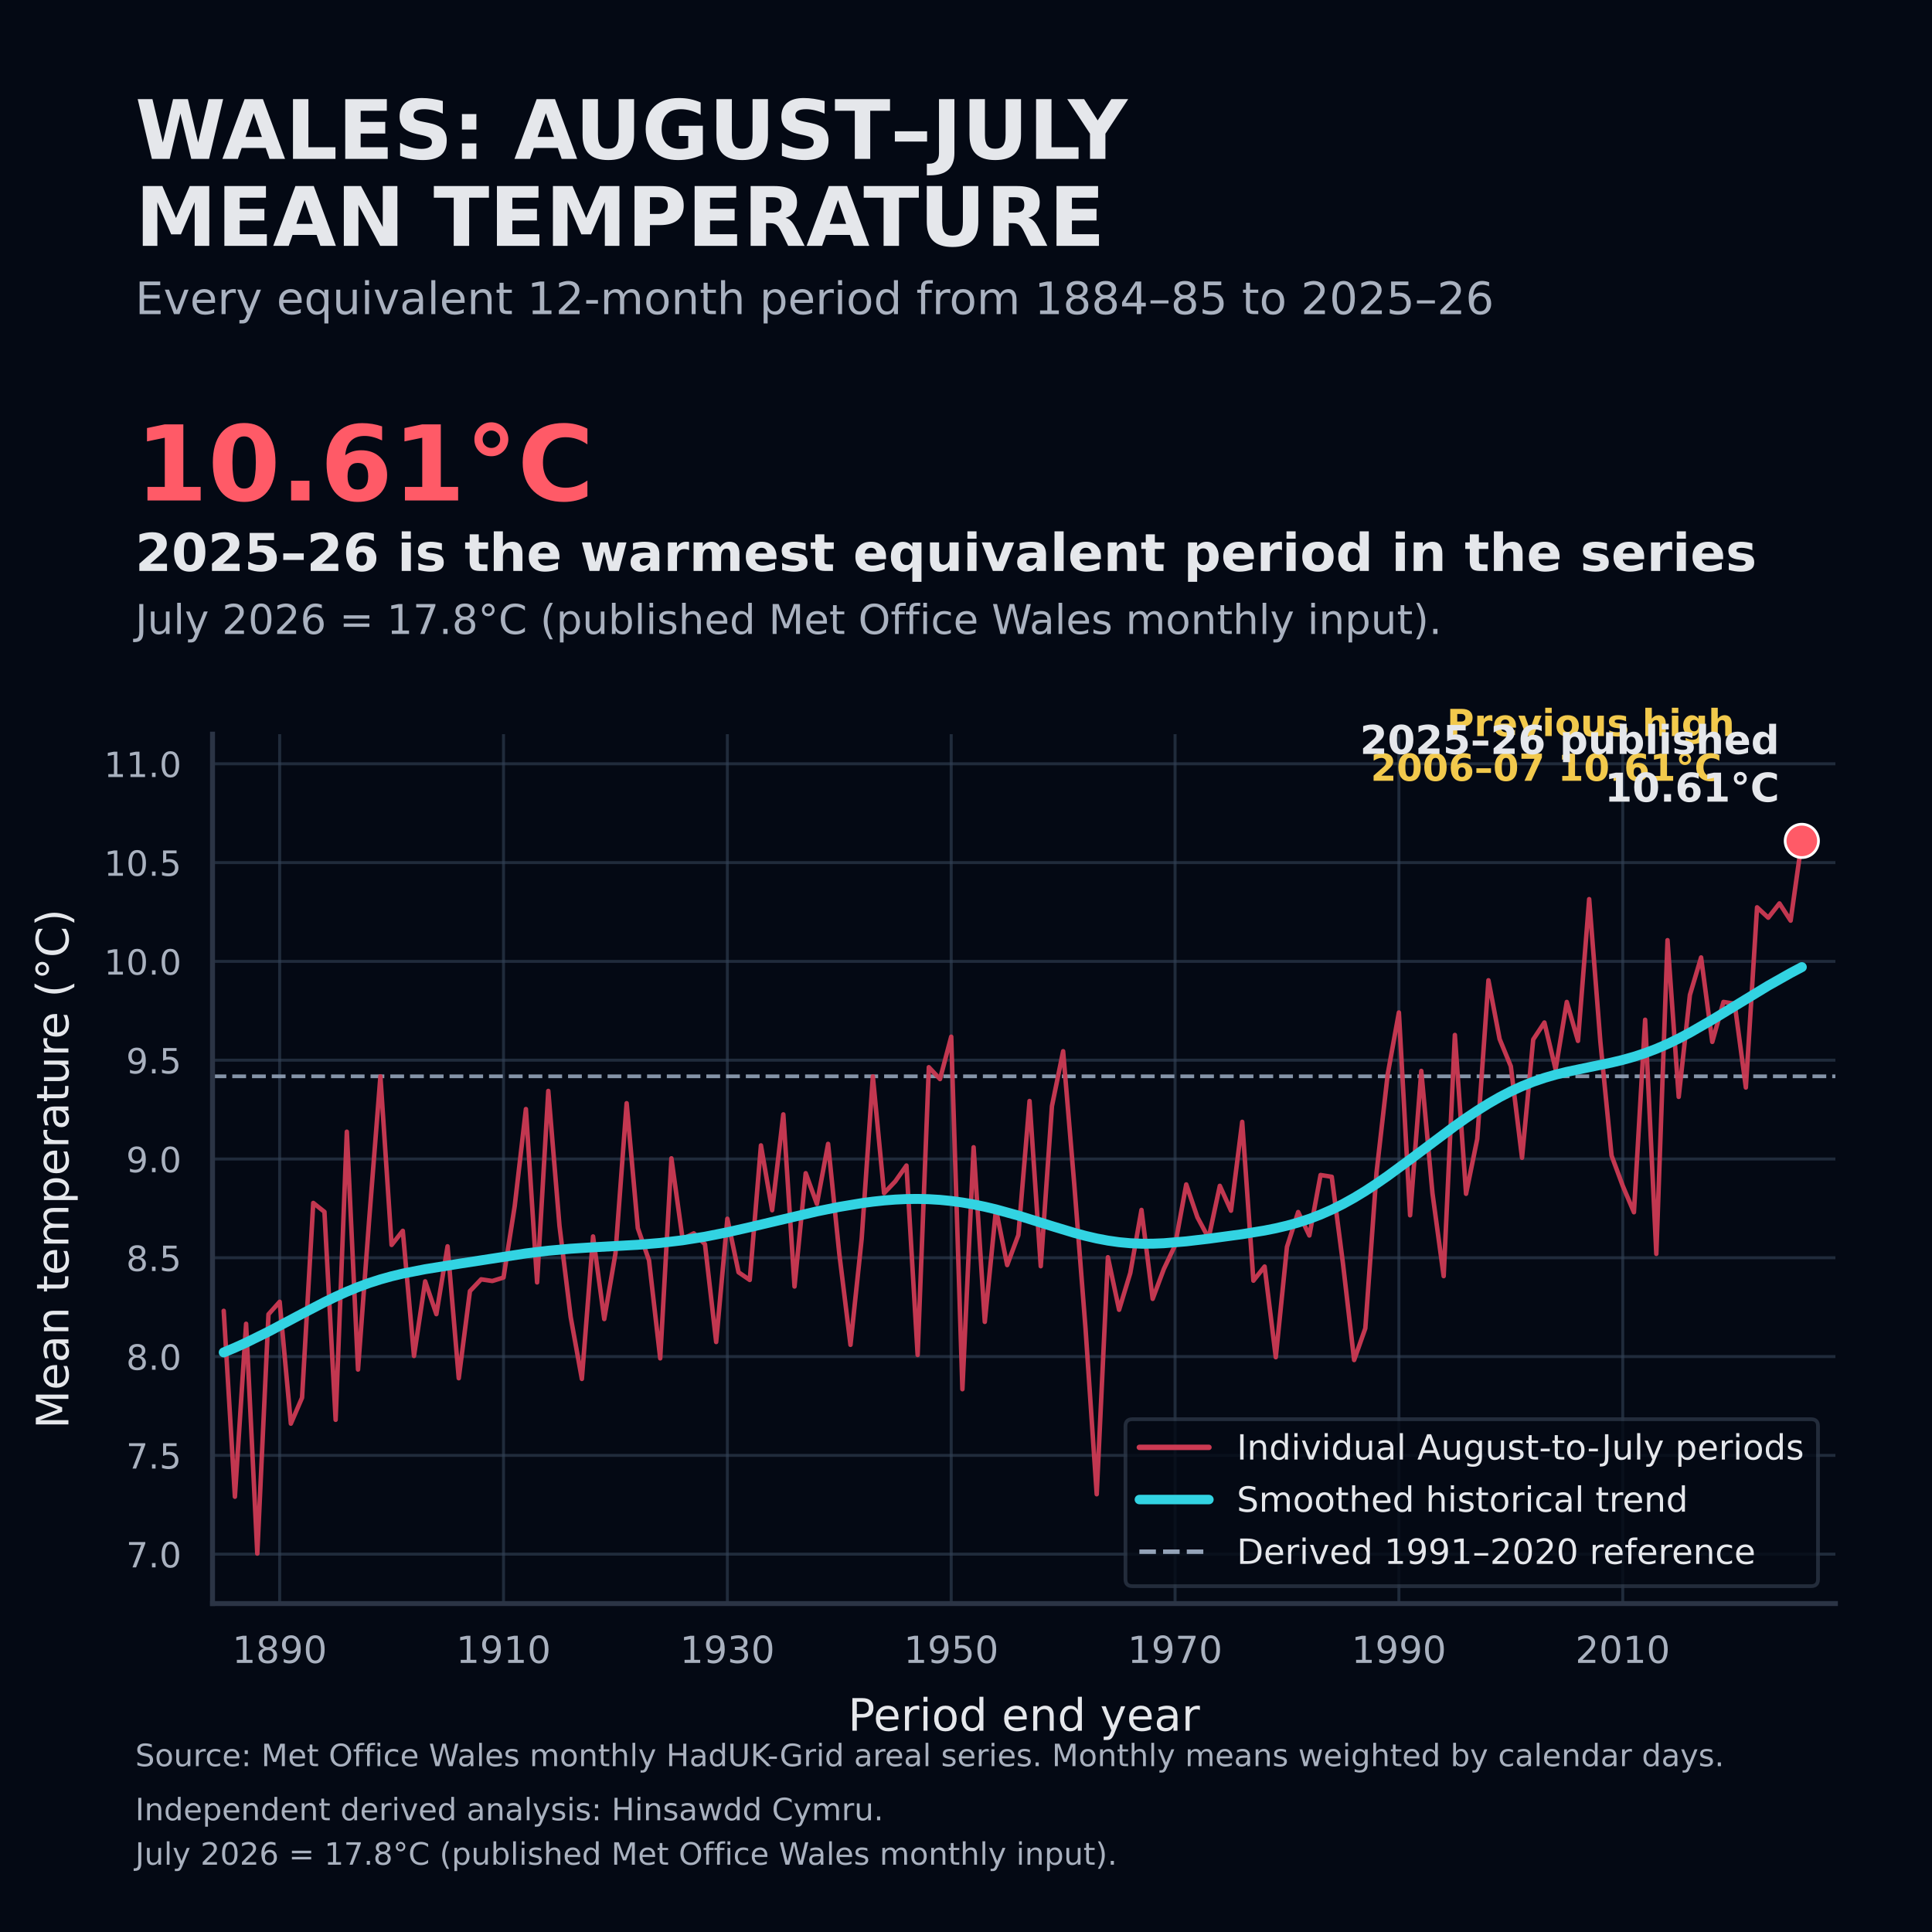
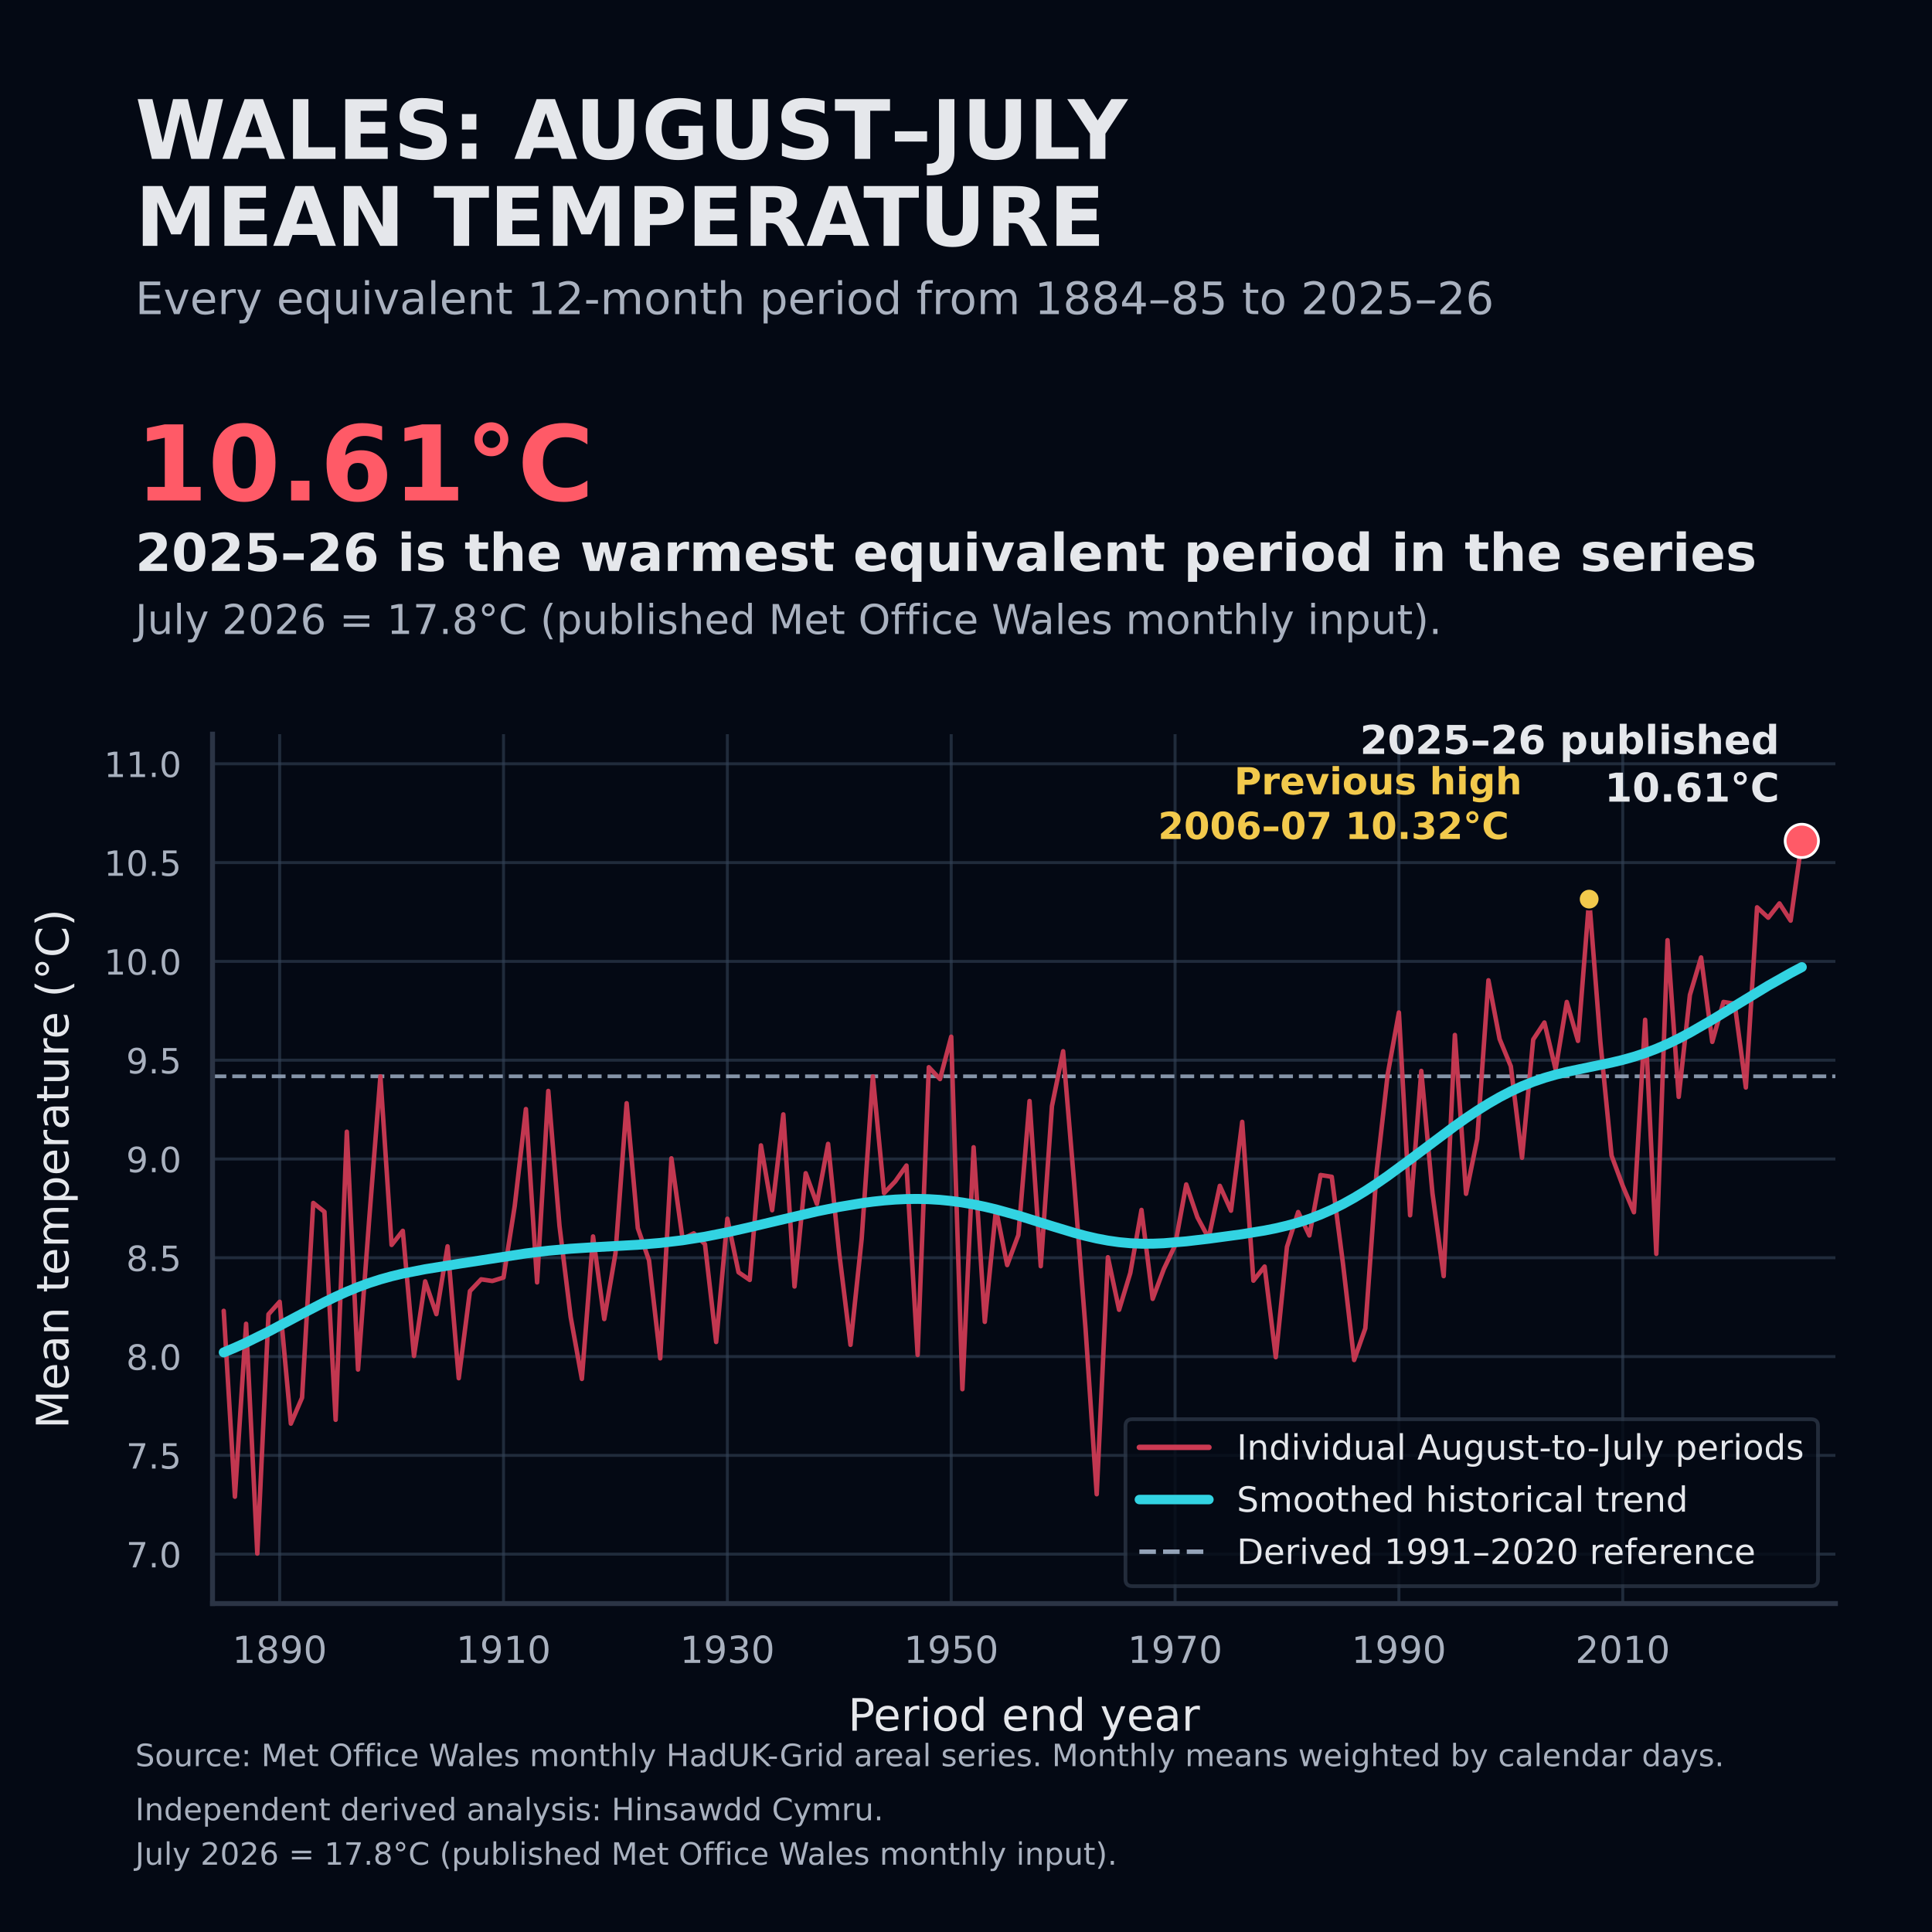
<svg xmlns="http://www.w3.org/2000/svg" xmlns:xlink="http://www.w3.org/1999/xlink" width="777.6pt" height="777.6pt" viewBox="0 0 777.6 777.6" version="1.1">
  <defs>
    <style type="text/css">*{stroke-linejoin: round; stroke-linecap: butt}</style>
  </defs>
  <g id="figure_1">
    <g id="patch_1">
      <path d="M 0 777.6  L 777.6 777.6  L 777.6 0  L 0 0  z " style="fill: #040914" />
    </g>
    <g id="axes_1">
      <g id="patch_2">
        <path d="M 85.536 645.408  L 738.72 645.408  L 738.72 295.488  L 85.536 295.488  z " style="fill: #040914" />
      </g>
      <g id="matplotlib.axis_1">
        <g id="xtick_1">
          <g id="line2d_1">
-             <path d="M 112.564 645.408  L 112.564 295.488  " clip-path="url(#p414f10df4b)" style="fill: none; stroke: #334155; stroke-opacity: 0.6; stroke-width: 1.2; stroke-linecap: round" />
+             <path d="M 112.564 645.408  L 112.564 295.488  " clip-path="url(#p8f58c17615)" style="fill: none; stroke: #334155; stroke-opacity: 0.6; stroke-width: 1.2; stroke-linecap: round" />
          </g>
          <g id="text_1">
            <text style="font-size: 15px; font-family: 'DejaVu Sans'; text-anchor: middle; fill: #a9b1bf" x="112.564" y="669.304" transform="rotate(-0 112.5643 669.3045)">1890</text>
          </g>
        </g>
        <g id="xtick_2">
          <g id="line2d_2">
-             <path d="M 202.659 645.408  L 202.659 295.488  " clip-path="url(#p414f10df4b)" style="fill: none; stroke: #334155; stroke-opacity: 0.6; stroke-width: 1.2; stroke-linecap: round" />
+             <path d="M 202.659 645.408  L 202.659 295.488  " clip-path="url(#p8f58c17615)" style="fill: none; stroke: #334155; stroke-opacity: 0.6; stroke-width: 1.2; stroke-linecap: round" />
          </g>
          <g id="text_2">
            <text style="font-size: 15px; font-family: 'DejaVu Sans'; text-anchor: middle; fill: #a9b1bf" x="202.659" y="669.304" transform="rotate(-0 202.6586 669.3045)">1910</text>
          </g>
        </g>
        <g id="xtick_3">
          <g id="line2d_3">
-             <path d="M 292.753 645.408  L 292.753 295.488  " clip-path="url(#p414f10df4b)" style="fill: none; stroke: #334155; stroke-opacity: 0.6; stroke-width: 1.2; stroke-linecap: round" />
+             <path d="M 292.753 645.408  L 292.753 295.488  " clip-path="url(#p8f58c17615)" style="fill: none; stroke: #334155; stroke-opacity: 0.6; stroke-width: 1.2; stroke-linecap: round" />
          </g>
          <g id="text_3">
            <text style="font-size: 15px; font-family: 'DejaVu Sans'; text-anchor: middle; fill: #a9b1bf" x="292.753" y="669.304" transform="rotate(-0 292.753 669.3045)">1930</text>
          </g>
        </g>
        <g id="xtick_4">
          <g id="line2d_4">
-             <path d="M 382.847 645.408  L 382.847 295.488  " clip-path="url(#p414f10df4b)" style="fill: none; stroke: #334155; stroke-opacity: 0.6; stroke-width: 1.2; stroke-linecap: round" />
+             <path d="M 382.847 645.408  L 382.847 295.488  " clip-path="url(#p8f58c17615)" style="fill: none; stroke: #334155; stroke-opacity: 0.6; stroke-width: 1.2; stroke-linecap: round" />
          </g>
          <g id="text_4">
            <text style="font-size: 15px; font-family: 'DejaVu Sans'; text-anchor: middle; fill: #a9b1bf" x="382.847" y="669.304" transform="rotate(-0 382.8473 669.3045)">1950</text>
          </g>
        </g>
        <g id="xtick_5">
          <g id="line2d_5">
-             <path d="M 472.942 645.408  L 472.942 295.488  " clip-path="url(#p414f10df4b)" style="fill: none; stroke: #334155; stroke-opacity: 0.6; stroke-width: 1.2; stroke-linecap: round" />
+             <path d="M 472.942 645.408  L 472.942 295.488  " clip-path="url(#p8f58c17615)" style="fill: none; stroke: #334155; stroke-opacity: 0.6; stroke-width: 1.2; stroke-linecap: round" />
          </g>
          <g id="text_5">
            <text style="font-size: 15px; font-family: 'DejaVu Sans'; text-anchor: middle; fill: #a9b1bf" x="472.942" y="669.304" transform="rotate(-0 472.9417 669.3045)">1970</text>
          </g>
        </g>
        <g id="xtick_6">
          <g id="line2d_6">
-             <path d="M 563.036 645.408  L 563.036 295.488  " clip-path="url(#p414f10df4b)" style="fill: none; stroke: #334155; stroke-opacity: 0.6; stroke-width: 1.2; stroke-linecap: round" />
+             <path d="M 563.036 645.408  L 563.036 295.488  " clip-path="url(#p8f58c17615)" style="fill: none; stroke: #334155; stroke-opacity: 0.6; stroke-width: 1.2; stroke-linecap: round" />
          </g>
          <g id="text_6">
            <text style="font-size: 15px; font-family: 'DejaVu Sans'; text-anchor: middle; fill: #a9b1bf" x="563.036" y="669.304" transform="rotate(-0 563.036 669.3045)">1990</text>
          </g>
        </g>
        <g id="xtick_7">
          <g id="line2d_7">
-             <path d="M 653.13 645.408  L 653.13 295.488  " clip-path="url(#p414f10df4b)" style="fill: none; stroke: #334155; stroke-opacity: 0.6; stroke-width: 1.2; stroke-linecap: round" />
+             <path d="M 653.13 645.408  L 653.13 295.488  " clip-path="url(#p8f58c17615)" style="fill: none; stroke: #334155; stroke-opacity: 0.6; stroke-width: 1.2; stroke-linecap: round" />
          </g>
          <g id="text_7">
            <text style="font-size: 15px; font-family: 'DejaVu Sans'; text-anchor: middle; fill: #a9b1bf" x="653.13" y="669.304" transform="rotate(-0 653.1304 669.3045)">2010</text>
          </g>
        </g>
        <g id="text_8">
          <text style="font-size: 18px; font-family: 'DejaVu Sans'; text-anchor: middle; fill: #e5e7eb" x="412.128" y="696.585" transform="rotate(-0 412.128 696.5852)">Period end year</text>
        </g>
      </g>
      <g id="matplotlib.axis_2">
        <g id="ytick_1">
          <g id="line2d_8">
-             <path d="M 85.536 625.526  L 738.72 625.526  " clip-path="url(#p414f10df4b)" style="fill: none; stroke: #334155; stroke-opacity: 0.6; stroke-width: 1.2; stroke-linecap: round" />
+             <path d="M 85.536 625.526  L 738.72 625.526  " clip-path="url(#p8f58c17615)" style="fill: none; stroke: #334155; stroke-opacity: 0.6; stroke-width: 1.2; stroke-linecap: round" />
          </g>
          <g id="text_9">
            <text style="font-size: 14px; font-family: 'DejaVu Sans'; text-anchor: end; fill: #a9b1bf" x="73.036" y="630.845" transform="rotate(-0 73.036 630.8445)">7.0</text>
          </g>
        </g>
        <g id="ytick_2">
          <g id="line2d_9">
-             <path d="M 85.536 585.763  L 738.72 585.763  " clip-path="url(#p414f10df4b)" style="fill: none; stroke: #334155; stroke-opacity: 0.6; stroke-width: 1.2; stroke-linecap: round" />
+             <path d="M 85.536 585.763  L 738.72 585.763  " clip-path="url(#p8f58c17615)" style="fill: none; stroke: #334155; stroke-opacity: 0.6; stroke-width: 1.2; stroke-linecap: round" />
          </g>
          <g id="text_10">
            <text style="font-size: 14px; font-family: 'DejaVu Sans'; text-anchor: end; fill: #a9b1bf" x="73.036" y="591.081" transform="rotate(-0 73.036 591.0809)">7.5</text>
          </g>
        </g>
        <g id="ytick_3">
          <g id="line2d_10">
-             <path d="M 85.536 545.999  L 738.72 545.999  " clip-path="url(#p414f10df4b)" style="fill: none; stroke: #334155; stroke-opacity: 0.6; stroke-width: 1.2; stroke-linecap: round" />
+             <path d="M 85.536 545.999  L 738.72 545.999  " clip-path="url(#p8f58c17615)" style="fill: none; stroke: #334155; stroke-opacity: 0.6; stroke-width: 1.2; stroke-linecap: round" />
          </g>
          <g id="text_11">
            <text style="font-size: 14px; font-family: 'DejaVu Sans'; text-anchor: end; fill: #a9b1bf" x="73.036" y="551.317" transform="rotate(-0 73.036 551.3173)">8.0</text>
          </g>
        </g>
        <g id="ytick_4">
          <g id="line2d_11">
-             <path d="M 85.536 506.235  L 738.72 506.235  " clip-path="url(#p414f10df4b)" style="fill: none; stroke: #334155; stroke-opacity: 0.6; stroke-width: 1.2; stroke-linecap: round" />
+             <path d="M 85.536 506.235  L 738.72 506.235  " clip-path="url(#p8f58c17615)" style="fill: none; stroke: #334155; stroke-opacity: 0.6; stroke-width: 1.2; stroke-linecap: round" />
          </g>
          <g id="text_12">
            <text style="font-size: 14px; font-family: 'DejaVu Sans'; text-anchor: end; fill: #a9b1bf" x="73.036" y="511.554" transform="rotate(-0 73.036 511.5536)">8.5</text>
          </g>
        </g>
        <g id="ytick_5">
          <g id="line2d_12">
-             <path d="M 85.536 466.472  L 738.72 466.472  " clip-path="url(#p414f10df4b)" style="fill: none; stroke: #334155; stroke-opacity: 0.6; stroke-width: 1.2; stroke-linecap: round" />
+             <path d="M 85.536 466.472  L 738.72 466.472  " clip-path="url(#p8f58c17615)" style="fill: none; stroke: #334155; stroke-opacity: 0.6; stroke-width: 1.2; stroke-linecap: round" />
          </g>
          <g id="text_13">
            <text style="font-size: 14px; font-family: 'DejaVu Sans'; text-anchor: end; fill: #a9b1bf" x="73.036" y="471.79" transform="rotate(-0 73.036 471.79)">9.0</text>
          </g>
        </g>
        <g id="ytick_6">
          <g id="line2d_13">
-             <path d="M 85.536 426.708  L 738.72 426.708  " clip-path="url(#p414f10df4b)" style="fill: none; stroke: #334155; stroke-opacity: 0.6; stroke-width: 1.2; stroke-linecap: round" />
+             <path d="M 85.536 426.708  L 738.72 426.708  " clip-path="url(#p8f58c17615)" style="fill: none; stroke: #334155; stroke-opacity: 0.6; stroke-width: 1.2; stroke-linecap: round" />
          </g>
          <g id="text_14">
            <text style="font-size: 14px; font-family: 'DejaVu Sans'; text-anchor: end; fill: #a9b1bf" x="73.036" y="432.026" transform="rotate(-0 73.036 432.0264)">9.5</text>
          </g>
        </g>
        <g id="ytick_7">
          <g id="line2d_14">
-             <path d="M 85.536 386.944  L 738.72 386.944  " clip-path="url(#p414f10df4b)" style="fill: none; stroke: #334155; stroke-opacity: 0.6; stroke-width: 1.2; stroke-linecap: round" />
+             <path d="M 85.536 386.944  L 738.72 386.944  " clip-path="url(#p8f58c17615)" style="fill: none; stroke: #334155; stroke-opacity: 0.6; stroke-width: 1.2; stroke-linecap: round" />
          </g>
          <g id="text_15">
            <text style="font-size: 14px; font-family: 'DejaVu Sans'; text-anchor: end; fill: #a9b1bf" x="73.036" y="392.263" transform="rotate(-0 73.036 392.2627)">10.0</text>
          </g>
        </g>
        <g id="ytick_8">
          <g id="line2d_15">
-             <path d="M 85.536 347.181  L 738.72 347.181  " clip-path="url(#p414f10df4b)" style="fill: none; stroke: #334155; stroke-opacity: 0.6; stroke-width: 1.2; stroke-linecap: round" />
+             <path d="M 85.536 347.181  L 738.72 347.181  " clip-path="url(#p8f58c17615)" style="fill: none; stroke: #334155; stroke-opacity: 0.6; stroke-width: 1.2; stroke-linecap: round" />
          </g>
          <g id="text_16">
            <text style="font-size: 14px; font-family: 'DejaVu Sans'; text-anchor: end; fill: #a9b1bf" x="73.036" y="352.499" transform="rotate(-0 73.036 352.4991)">10.5</text>
          </g>
        </g>
        <g id="ytick_9">
          <g id="line2d_16">
-             <path d="M 85.536 307.417  L 738.72 307.417  " clip-path="url(#p414f10df4b)" style="fill: none; stroke: #334155; stroke-opacity: 0.6; stroke-width: 1.2; stroke-linecap: round" />
+             <path d="M 85.536 307.417  L 738.72 307.417  " clip-path="url(#p8f58c17615)" style="fill: none; stroke: #334155; stroke-opacity: 0.6; stroke-width: 1.2; stroke-linecap: round" />
          </g>
          <g id="text_17">
            <text style="font-size: 14px; font-family: 'DejaVu Sans'; text-anchor: end; fill: #a9b1bf" x="73.036" y="312.735" transform="rotate(-0 73.036 312.7355)">11.0</text>
          </g>
        </g>
        <g id="text_18">
          <text style="font-size: 18px; font-family: 'DejaVu Sans'; text-anchor: middle; fill: #e5e7eb" x="27.54" y="470.448" transform="rotate(-90 27.53991 470.448)">Mean temperature (°C)</text>
        </g>
      </g>
      <g id="line2d_17">
-         <path d="M 85.536 433.201  L 738.72 433.201  " clip-path="url(#p414f10df4b)" style="fill: none; stroke-dasharray: 5.55,2.4; stroke-dashoffset: 0; stroke: #94a3b8; stroke-opacity: 0.9; stroke-width: 1.5" />
+         <path d="M 85.536 433.201  L 738.72 433.201  " clip-path="url(#p8f58c17615)" style="fill: none; stroke-dasharray: 5.55,2.4; stroke-dashoffset: 0; stroke: #94a3b8; stroke-opacity: 0.9; stroke-width: 1.5" />
      </g>
      <g id="patch_3">
        <path d="M 85.536 645.408  L 85.536 295.488  " style="fill: none; stroke: #2b3445; stroke-width: 2; stroke-linejoin: miter; stroke-linecap: square" />
      </g>
      <g id="patch_4">
        <path d="M 85.536 645.408  L 738.72 645.408  " style="fill: none; stroke: #2b3445; stroke-width: 2; stroke-linejoin: miter; stroke-linecap: square" />
      </g>
      <g id="line2d_18">
-         <path d="M 90.041 527.588  L 94.545 602.409  L 99.05 532.795  L 103.555 625.287  L 108.06 528.982  L 112.564 523.949  L 117.069 572.995  L 121.574 562.556  L 126.078 484.164  L 130.583 487.737  L 135.088 571.448  L 139.593 455.499  L 144.097 551.228  L 148.602 490.7  L 153.107 433.223  L 157.611 501.071  L 162.116 495.385  L 166.621 545.759  L 171.126 515.713  L 175.63 528.92  L 180.135 501.616  L 184.64 554.714  L 189.144 519.657  L 193.649 514.905  L 198.154 515.582  L 202.659 514.188  L 207.163 485.427  L 211.668 446.373  L 216.173 516.149  L 220.678 439.084  L 225.182 493.358  L 229.687 530.072  L 234.192 554.997  L 238.696 497.651  L 243.201 530.9  L 247.706 504.54  L 252.211 444.03  L 256.715 494.317  L 261.22 507.281  L 265.725 546.716  L 270.229 466.21  L 274.734 498.675  L 279.239 496.409  L 283.744 500.781  L 288.248 540.138  L 292.753 490.526  L 297.258 512.075  L 301.762 515.166  L 306.267 461.003  L 310.772 487.105  L 315.277 448.518  L 319.781 517.795  L 324.286 472.202  L 328.791 484.556  L 333.295 460.393  L 337.8 504.562  L 342.305 541.271  L 346.81 498.588  L 351.314 433.245  L 355.819 480.226  L 360.324 475.492  L 364.828 469.108  L 369.333 545.345  L 373.838 429.533  L 378.343 434.312  L 382.847 417.252  L 387.352 559.137  L 391.857 461.756  L 396.361 532.033  L 400.866 486.735  L 405.371 509.177  L 409.876 497.087  L 414.38 443.136  L 418.885 509.634  L 423.39 445.206  L 427.895 423.101  L 432.399 476.974  L 436.904 534.669  L 441.409 601.407  L 445.913 506.018  L 450.418 527.174  L 454.923 512.358  L 459.428 486.974  L 463.932 522.771  L 468.437 510.745  L 472.942 501.246  L 477.446 476.712  L 481.951 489.96  L 486.456 498.348  L 490.961 477.279  L 495.465 487.279  L 499.97 451.522  L 504.475 515.452  L 508.979 509.765  L 513.484 546.26  L 517.989 501.846  L 522.494 487.824  L 526.998 497.258  L 531.503 472.921  L 536.008 473.642  L 540.512 508.458  L 545.017 547.393  L 549.522 534.625  L 554.027 472.012  L 558.531 432.351  L 563.036 407.513  L 567.541 489.132  L 572.045 431.032  L 576.55 480.307  L 581.055 513.622  L 585.56 416.555  L 590.064 480.487  L 594.569 458.41  L 599.074 394.548  L 603.578 418.211  L 608.083 429.163  L 612.588 465.992  L 617.093 418.385  L 621.597 411.543  L 626.102 430.402  L 630.607 403.264  L 635.112 418.951  L 639.616 361.888  L 644.121 419.255  L 648.626 465.099  L 653.13 477.279  L 657.635 487.911  L 662.14 410.433  L 666.645 504.667  L 671.149 378.403  L 675.654 441.48  L 680.159 400.46  L 684.663 385.354  L 689.168 419.344  L 693.673 403.264  L 698.178 403.98  L 702.682 437.711  L 707.187 365.178  L 711.692 369.361  L 716.196 363.608  L 720.701 370.538  L 725.206 338.444  L 725.206 338.444  " clip-path="url(#p414f10df4b)" style="fill: none; stroke: #cc3a53; stroke-opacity: 0.95; stroke-width: 1.8; stroke-linecap: round" />
+         <path d="M 90.041 527.588  L 94.545 602.409  L 99.05 532.795  L 103.555 625.287  L 108.06 528.982  L 112.564 523.949  L 117.069 572.995  L 121.574 562.556  L 126.078 484.164  L 130.583 487.737  L 135.088 571.448  L 139.593 455.499  L 144.097 551.228  L 148.602 490.7  L 153.107 433.223  L 157.611 501.071  L 162.116 495.385  L 166.621 545.759  L 171.126 515.713  L 175.63 528.92  L 180.135 501.616  L 184.64 554.714  L 189.144 519.657  L 193.649 514.905  L 198.154 515.582  L 202.659 514.188  L 207.163 485.427  L 211.668 446.373  L 216.173 516.149  L 220.678 439.084  L 225.182 493.358  L 229.687 530.072  L 234.192 554.997  L 238.696 497.651  L 243.201 530.9  L 247.706 504.54  L 252.211 444.03  L 256.715 494.317  L 261.22 507.281  L 265.725 546.716  L 270.229 466.21  L 274.734 498.675  L 279.239 496.409  L 283.744 500.781  L 288.248 540.138  L 292.753 490.526  L 297.258 512.075  L 301.762 515.166  L 306.267 461.003  L 310.772 487.105  L 315.277 448.518  L 319.781 517.795  L 324.286 472.202  L 328.791 484.556  L 333.295 460.393  L 337.8 504.562  L 342.305 541.271  L 346.81 498.588  L 351.314 433.245  L 355.819 480.226  L 360.324 475.492  L 364.828 469.108  L 369.333 545.345  L 373.838 429.533  L 378.343 434.312  L 382.847 417.252  L 387.352 559.137  L 391.857 461.756  L 396.361 532.033  L 400.866 486.735  L 405.371 509.177  L 409.876 497.087  L 414.38 443.136  L 418.885 509.634  L 423.39 445.206  L 427.895 423.101  L 432.399 476.974  L 436.904 534.669  L 441.409 601.407  L 445.913 506.018  L 450.418 527.174  L 454.923 512.358  L 459.428 486.974  L 463.932 522.771  L 468.437 510.745  L 472.942 501.246  L 477.446 476.712  L 481.951 489.96  L 486.456 498.348  L 490.961 477.279  L 495.465 487.279  L 499.97 451.522  L 504.475 515.452  L 508.979 509.765  L 513.484 546.26  L 517.989 501.846  L 522.494 487.824  L 526.998 497.258  L 531.503 472.921  L 536.008 473.642  L 540.512 508.458  L 545.017 547.393  L 549.522 534.625  L 554.027 472.012  L 558.531 432.351  L 563.036 407.513  L 567.541 489.132  L 572.045 431.032  L 576.55 480.307  L 581.055 513.622  L 585.56 416.555  L 590.064 480.487  L 594.569 458.41  L 599.074 394.548  L 603.578 418.211  L 608.083 429.163  L 612.588 465.992  L 617.093 418.385  L 621.597 411.543  L 626.102 430.402  L 630.607 403.264  L 635.112 418.951  L 639.616 361.888  L 644.121 419.255  L 648.626 465.099  L 653.13 477.279  L 657.635 487.911  L 662.14 410.433  L 666.645 504.667  L 671.149 378.403  L 675.654 441.48  L 680.159 400.46  L 684.663 385.354  L 689.168 419.344  L 693.673 403.264  L 698.178 403.98  L 702.682 437.711  L 707.187 365.178  L 711.692 369.361  L 716.196 363.608  L 720.701 370.538  L 725.206 338.444  L 725.206 338.444  " clip-path="url(#p8f58c17615)" style="fill: none; stroke: #cc3a53; stroke-opacity: 0.95; stroke-width: 1.8; stroke-linecap: round" />
      </g>
      <g id="text_19">
-         <text style="font-weight: 700; font-size: 15px; font-family: 'DejaVu Sans'; fill: #f2c94c" transform="translate(582.3236 296.2492)">Previous high</text>
-         <text style="font-weight: 700; font-size: 15px; font-family: 'DejaVu Sans'; fill: #f2c94c" transform="translate(551.6604 314.2521)">2006–07  10.61°C</text>
+         <text style="font-weight: 700; font-size: 15px; font-family: 'DejaVu Sans'; fill: #f2c94c" transform="translate(496.734 319.6934)">Previous high</text>
+         <text style="font-weight: 700; font-size: 15px; font-family: 'DejaVu Sans'; fill: #f2c94c" transform="translate(466.0707 337.6963)">2006–07  10.32°C</text>
      </g>
      <g id="text_20">
        <text style="font-weight: 700; font-size: 16px; font-family: 'DejaVu Sans'; fill: #e5e7eb" transform="translate(547.3489 303.4457)">2025–26 published</text>
        <text style="font-weight: 700; font-size: 16px; font-family: 'DejaVu Sans'; fill: #e5e7eb" transform="translate(645.8464 322.6489)">10.61°C</text>
      </g>
      <g id="line2d_19">
-         <path d="M 90.041 544.324  L 94.545 542.429  L 99.05 540.391  L 108.06 535.951  L 121.574 528.78  L 130.583 524.096  L 135.088 521.909  L 139.593 519.877  L 144.097 518.027  L 148.602 516.377  L 153.107 514.931  L 157.611 513.679  L 162.116 512.601  L 171.126 510.836  L 184.64 508.652  L 211.668 504.481  L 220.678 503.391  L 229.687 502.586  L 238.696 502.015  L 256.715 501.011  L 265.725 500.262  L 274.734 499.191  L 283.744 497.752  L 292.753 495.971  L 301.762 493.934  L 328.791 487.569  L 337.8 485.752  L 346.81 484.249  L 351.314 483.647  L 355.819 483.163  L 360.324 482.81  L 364.828 482.601  L 369.333 482.547  L 373.838 482.656  L 378.343 482.932  L 382.847 483.377  L 387.352 483.989  L 391.857 484.763  L 396.361 485.69  L 400.866 486.759  L 409.876 489.252  L 423.39 493.488  L 432.399 496.216  L 436.904 497.421  L 441.409 498.467  L 445.913 499.321  L 450.418 499.96  L 454.923 500.375  L 459.428 500.571  L 463.932 500.564  L 468.437 500.382  L 477.446 499.625  L 486.456 498.569  L 499.97 496.739  L 508.979 495.263  L 513.484 494.363  L 517.989 493.305  L 522.494 492.052  L 526.998 490.575  L 531.503 488.848  L 536.008 486.861  L 540.512 484.61  L 545.017 482.105  L 549.522 479.364  L 554.027 476.415  L 558.531 473.293  L 567.541 466.682  L 585.56 453.196  L 590.064 450.02  L 594.569 447.004  L 599.074 444.185  L 603.578 441.593  L 608.083 439.255  L 612.588 437.184  L 617.093 435.383  L 621.597 433.84  L 626.102 432.531  L 630.607 431.413  L 639.616 429.528  L 648.626 427.669  L 653.13 426.584  L 657.635 425.322  L 662.14 423.845  L 666.645 422.132  L 671.149 420.181  L 675.654 418.004  L 680.159 415.626  L 689.168 410.421  L 711.692 396.711  L 720.701 391.63  L 725.206 389.248  L 725.206 389.248  " clip-path="url(#p414f10df4b)" style="fill: none; stroke: #32d3e2; stroke-width: 4; stroke-linecap: round" />
+         <path d="M 90.041 544.324  L 94.545 542.429  L 99.05 540.391  L 108.06 535.951  L 121.574 528.78  L 130.583 524.096  L 135.088 521.909  L 139.593 519.877  L 144.097 518.027  L 148.602 516.377  L 153.107 514.931  L 157.611 513.679  L 162.116 512.601  L 171.126 510.836  L 184.64 508.652  L 211.668 504.481  L 220.678 503.391  L 229.687 502.586  L 238.696 502.015  L 256.715 501.011  L 265.725 500.262  L 274.734 499.191  L 283.744 497.752  L 292.753 495.971  L 301.762 493.934  L 328.791 487.569  L 337.8 485.752  L 346.81 484.249  L 351.314 483.647  L 355.819 483.163  L 360.324 482.81  L 364.828 482.601  L 369.333 482.547  L 373.838 482.656  L 378.343 482.932  L 382.847 483.377  L 387.352 483.989  L 391.857 484.763  L 396.361 485.69  L 400.866 486.759  L 409.876 489.252  L 423.39 493.488  L 432.399 496.216  L 436.904 497.421  L 441.409 498.467  L 445.913 499.321  L 450.418 499.96  L 454.923 500.375  L 459.428 500.571  L 463.932 500.564  L 468.437 500.382  L 477.446 499.625  L 486.456 498.569  L 499.97 496.739  L 508.979 495.263  L 513.484 494.363  L 517.989 493.305  L 522.494 492.052  L 526.998 490.575  L 531.503 488.848  L 536.008 486.861  L 540.512 484.61  L 545.017 482.105  L 549.522 479.364  L 554.027 476.415  L 558.531 473.293  L 567.541 466.682  L 585.56 453.196  L 590.064 450.02  L 594.569 447.004  L 599.074 444.185  L 603.578 441.593  L 608.083 439.255  L 612.588 437.184  L 617.093 435.383  L 621.597 433.84  L 626.102 432.531  L 630.607 431.413  L 639.616 429.528  L 648.626 427.669  L 653.13 426.584  L 657.635 425.322  L 662.14 423.845  L 666.645 422.132  L 671.149 420.181  L 675.654 418.004  L 680.159 415.626  L 689.168 410.421  L 711.692 396.711  L 720.701 391.63  L 725.206 389.248  L 725.206 389.248  " clip-path="url(#p8f58c17615)" style="fill: none; stroke: #32d3e2; stroke-width: 4; stroke-linecap: round" />
      </g>
      <g id="legend_1">
        <g id="patch_5">
          <path d="M 455.778 638.408  L 728.92 638.408  Q 731.72 638.408 731.72 635.608  L 731.72 574.005  Q 731.72 571.205 728.92 571.205  L 455.778 571.205  Q 452.978 571.205 452.978 574.005  L 452.978 635.608  Q 452.978 638.408 455.778 638.408  z " style="fill: #040914; opacity: 0.8; stroke: #2b3445; stroke-width: 1.5; stroke-linejoin: miter" />
        </g>
        <g id="line2d_20">
          <path d="M 458.578 582.543  L 472.578 582.543  L 486.578 582.543  " style="fill: none; stroke: #cc3a53; stroke-width: 2.2; stroke-linecap: round" />
        </g>
        <g id="text_21">
          <text style="font-size: 14px; font-family: 'DejaVu Sans'; text-anchor: start; fill: #e5e7eb" x="497.778" y="587.443" transform="rotate(-0 497.7778 587.4425)">Individual August-to-July periods</text>
        </g>
        <g id="line2d_21">
          <path d="M 458.578 603.544  L 472.578 603.544  L 486.578 603.544  " style="fill: none; stroke: #32d3e2; stroke-width: 3.8; stroke-linecap: round" />
        </g>
        <g id="text_22">
          <text style="font-size: 14px; font-family: 'DejaVu Sans'; text-anchor: start; fill: #e5e7eb" x="497.778" y="608.444" transform="rotate(-0 497.7778 608.4436)">Smoothed historical trend</text>
        </g>
        <g id="line2d_22">
          <path d="M 458.578 624.545  L 472.578 624.545  L 486.578 624.545  " style="fill: none; stroke-dasharray: 6.66,2.88; stroke-dashoffset: 0; stroke: #94a3b8; stroke-width: 1.8" />
        </g>
        <g id="text_23">
          <text style="font-size: 14px; font-family: 'DejaVu Sans'; text-anchor: start; fill: #e5e7eb" x="497.778" y="629.445" transform="rotate(-0 497.7778 629.4447)">Derived 1991–2020 reference</text>
        </g>
      </g>
      <g id="PathCollection_1">
        <defs>
-           <path id="mf445decfb3" d="M 0 4.183  C 1.109 4.183 2.174 3.743 2.958 2.958  C 3.743 2.174 4.183 1.109 4.183 0  C 4.183 -1.109 3.743 -2.174 2.958 -2.958  C 2.174 -3.743 1.109 -4.183 0 -4.183  C -1.109 -4.183 -2.174 -3.743 -2.958 -2.958  C -3.743 -2.174 -4.183 -1.109 -4.183 0  C -4.183 1.109 -3.743 2.174 -2.958 2.958  C -2.174 3.743 -1.109 4.183 0 4.183  z " style="stroke: #040914; stroke-width: 0.8" />
+           <path id="m951c0aa662" d="M 0 4.183  C 1.109 4.183 2.174 3.743 2.958 2.958  C 3.743 2.174 4.183 1.109 4.183 0  C 4.183 -1.109 3.743 -2.174 2.958 -2.958  C 2.174 -3.743 1.109 -4.183 0 -4.183  C -1.109 -4.183 -2.174 -3.743 -2.958 -2.958  C -3.743 -2.174 -4.183 -1.109 -4.183 0  C -4.183 1.109 -3.743 2.174 -2.958 2.958  C -2.174 3.743 -1.109 4.183 0 4.183  z " style="stroke: #040914; stroke-width: 0.8" />
        </defs>
-         <g clip-path="url(#p414f10df4b)">
-           <use xlink:href="#mf445decfb3" x="725.206" y="338.444" style="fill: #f2c94c; stroke: #040914; stroke-width: 0.8" />
+         <g clip-path="url(#p8f58c17615)">
+           <use xlink:href="#m951c0aa662" x="639.616" y="361.888" style="fill: #f2c94c; stroke: #040914; stroke-width: 0.8" />
        </g>
      </g>
      <g id="PathCollection_2">
        <defs>
-           <path id="m2d4db843ab" d="M 0 6.708  C 1.779 6.708 3.485 6.001 4.743 4.743  C 6.001 3.485 6.708 1.779 6.708 0  C 6.708 -1.779 6.001 -3.485 4.743 -4.743  C 3.485 -6.001 1.779 -6.708 0 -6.708  C -1.779 -6.708 -3.485 -6.001 -4.743 -4.743  C -6.001 -3.485 -6.708 -1.779 -6.708 0  C -6.708 1.779 -6.001 3.485 -4.743 4.743  C -3.485 6.001 -1.779 6.708 0 6.708  z " style="stroke: #ffffff; stroke-width: 1.1" />
+           <path id="md04a8e7730" d="M 0 6.708  C 1.779 6.708 3.485 6.001 4.743 4.743  C 6.001 3.485 6.708 1.779 6.708 0  C 6.708 -1.779 6.001 -3.485 4.743 -4.743  C 3.485 -6.001 1.779 -6.708 0 -6.708  C -1.779 -6.708 -3.485 -6.001 -4.743 -4.743  C -6.001 -3.485 -6.708 -1.779 -6.708 0  C -6.708 1.779 -6.001 3.485 -4.743 4.743  C -3.485 6.001 -1.779 6.708 0 6.708  z " style="stroke: #ffffff; stroke-width: 1.1" />
        </defs>
-         <g clip-path="url(#p414f10df4b)">
-           <use xlink:href="#m2d4db843ab" x="725.206" y="338.444" style="fill: #ff5a67; stroke: #ffffff; stroke-width: 1.1" />
+         <g clip-path="url(#p8f58c17615)">
+           <use xlink:href="#md04a8e7730" x="725.206" y="338.444" style="fill: #ff5a67; stroke: #ffffff; stroke-width: 1.1" />
        </g>
      </g>
    </g>
    <g id="text_24">
      <text style="font-weight: 700; font-size: 33px; font-family: 'DejaVu Sans'; text-anchor: start; fill: #e5e7eb" x="54.432" y="63.952" transform="rotate(-0 54.432 63.95227)">WALES: AUGUST–JULY</text>
    </g>
    <g id="text_25">
      <text style="font-weight: 700; font-size: 33px; font-family: 'DejaVu Sans'; text-anchor: start; fill: #e5e7eb" x="54.432" y="98.944" transform="rotate(-0 54.432 98.94427)">MEAN TEMPERATURE</text>
    </g>
    <g id="text_26">
      <text style="font-size: 18px; font-family: 'DejaVu Sans'; text-anchor: start; fill: #a9b1bf" x="54.432" y="126.429" transform="rotate(-0 54.432 126.4292)">Every equivalent 12-month period from 1884–85 to 2025–26</text>
    </g>
    <g id="text_27">
      <text style="font-weight: 700; font-size: 42px; font-family: 'DejaVu Sans'; text-anchor: start; fill: #ff5a67" x="54.432" y="201.427" transform="rotate(-0 54.432 201.427)">10.61°C</text>
    </g>
    <g id="text_28">
      <text style="font-weight: 700; font-size: 21px; font-family: 'DejaVu Sans'; text-anchor: start; fill: #e5e7eb" x="54.432" y="229.797" transform="rotate(-0 54.432 229.7967)">2025–26 is the warmest equivalent period in the series</text>
    </g>
    <g id="text_29">
      <text style="font-size: 16.5px; font-family: 'DejaVu Sans'; text-anchor: start; fill: #a9b1bf" x="54.432" y="255.149" transform="rotate(-0 54.432 255.1486)">July 2026 = 17.8°C (published Met Office Wales monthly input).</text>
    </g>
    <g id="text_30">
      <text style="font-size: 12.4px; font-family: 'DejaVu Sans'; text-anchor: start; fill: #a9b1bf" x="54.432" y="710.858" transform="rotate(-0 54.432 710.8579)">Source: Met Office Wales monthly HadUK-Grid areal series. Monthly means weighted by calendar days.</text>
    </g>
    <g id="text_31">
      <text style="font-size: 12.4px; font-family: 'DejaVu Sans'; text-anchor: start; fill: #a9b1bf" x="54.432" y="732.631" transform="rotate(-0 54.432 732.6307)">Independent derived analysis: Hinsawdd Cymru.</text>
    </g>
    <g id="text_32">
      <text style="font-size: 12.4px; font-family: 'DejaVu Sans'; text-anchor: start; fill: #a9b1bf" x="54.432" y="750.515" transform="rotate(-0 54.432 750.5155)">July 2026 = 17.8°C (published Met Office Wales monthly input).</text>
    </g>
  </g>
  <defs>
-     <clipPath id="p414f10df4b">
+     <clipPath id="p8f58c17615">
      <rect x="85.536" y="295.488" width="653.184" height="349.92" />
    </clipPath>
  </defs>
</svg>
